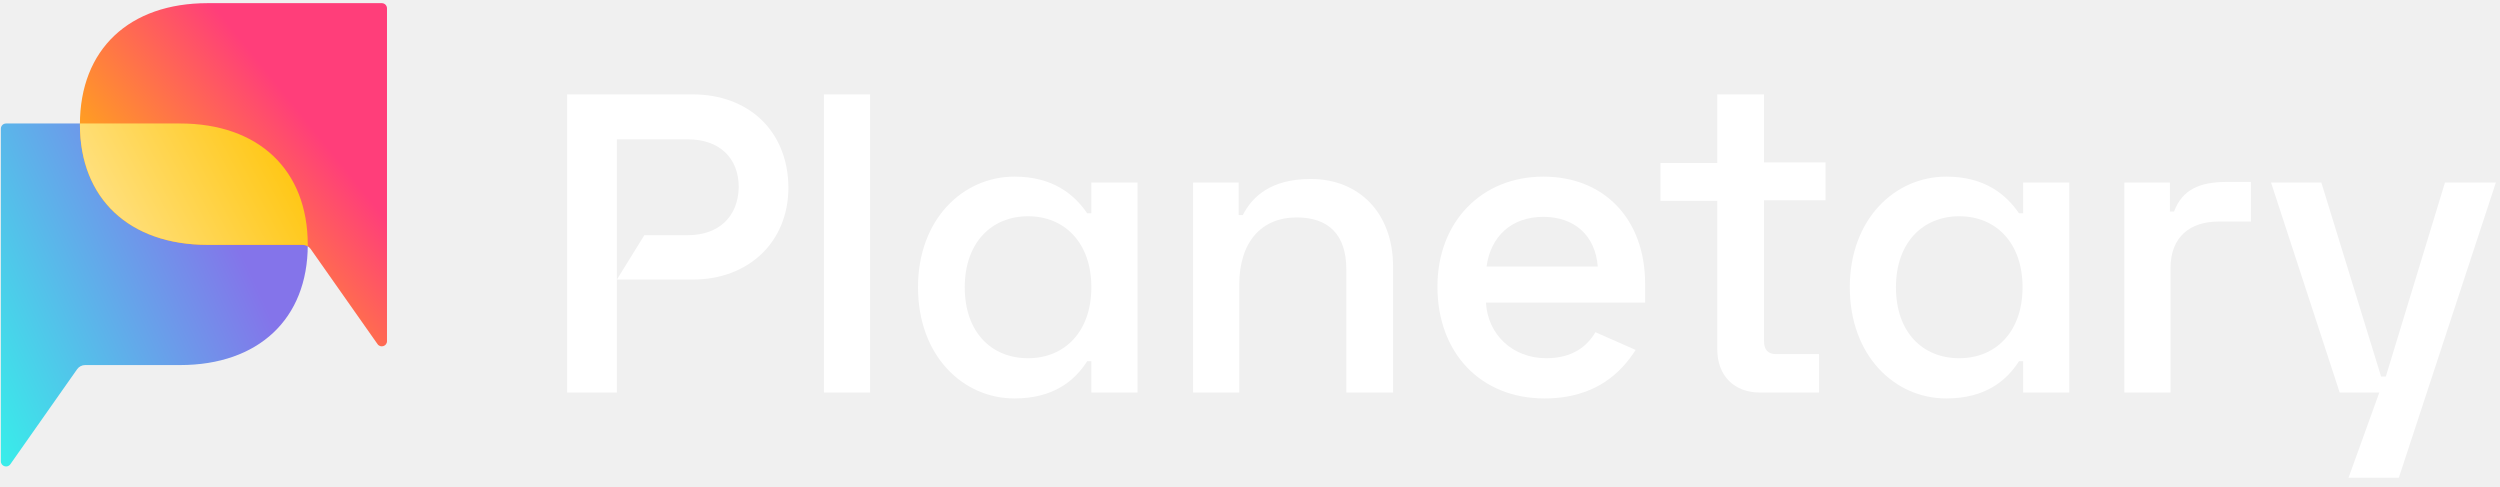
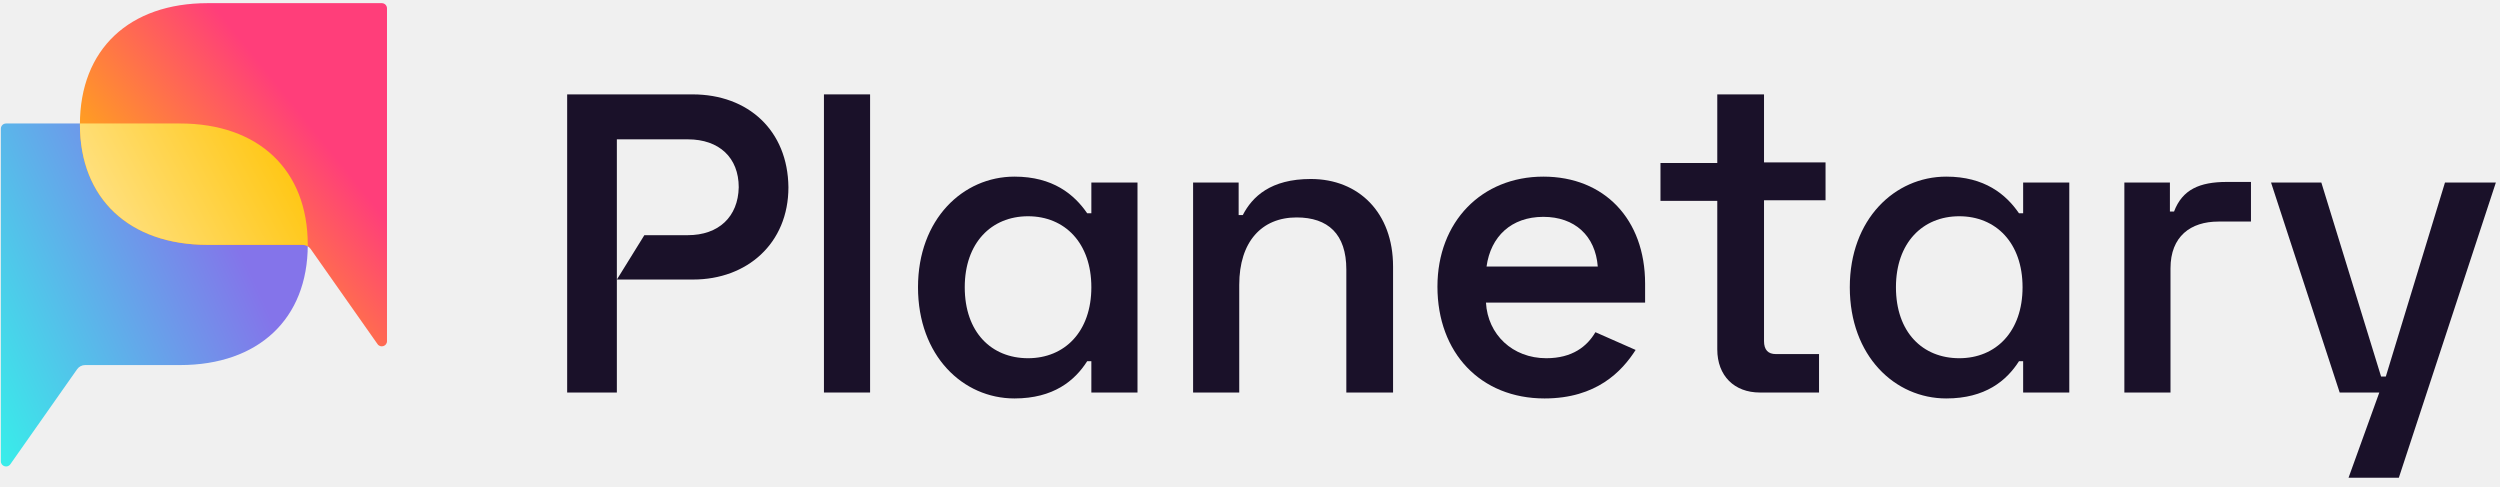
<svg xmlns="http://www.w3.org/2000/svg" width="257" height="50" viewBox="0 0 257 50" fill="none">
-   <path d="M71.198 9.703H58.304V40.351H63.413V28.736H71.258C76.793 28.736 81.05 25.027 81.05 19.25C80.99 13.412 76.915 9.703 71.198 9.703ZM70.711 24.176H66.24L63.413 28.741V24.176V14.324H70.711C73.934 14.324 75.942 16.209 75.942 19.25C75.881 22.291 73.874 24.176 70.711 24.176Z" fill="white" />
-   <path d="M89.445 9.703H84.701V40.351H89.445V9.703Z" fill="white" />
-   <path d="M112.191 21.927H111.765C110.427 19.981 108.238 18.157 104.285 18.157C98.993 18.157 94.371 22.535 94.371 29.528C94.371 36.582 98.993 40.96 104.285 40.96C108.299 40.96 110.488 39.136 111.765 37.129H112.191V40.352H116.935V18.765H112.191V21.927ZM105.683 36.825C101.913 36.825 99.176 34.15 99.176 29.528C99.176 24.967 101.913 22.231 105.683 22.231C109.454 22.231 112.191 24.967 112.191 29.528C112.191 34.089 109.454 36.825 105.683 36.825Z" fill="white" />
-   <path d="M134.753 18.4C130.618 18.4 128.732 20.224 127.759 22.109H127.333V18.765H122.65V40.352H127.394V29.285C127.394 24.846 129.705 22.352 133.294 22.352C136.517 22.352 138.403 24.055 138.403 27.704V40.352H143.207V27.399C143.207 21.866 139.68 18.4 134.753 18.4Z" fill="white" />
-   <path d="M158.96 36.825C155.493 36.825 152.939 34.393 152.757 31.109H169.117V29.163C169.117 22.535 164.92 18.157 158.656 18.157C152.331 18.157 147.769 22.778 147.769 29.467C147.769 36.278 152.209 40.96 158.778 40.96C164.13 40.96 166.745 38.163 168.144 35.974L164.008 34.15C163.157 35.609 161.636 36.825 158.96 36.825ZM158.656 22.292C161.88 22.292 164.008 24.238 164.251 27.4H152.817C153.243 24.298 155.372 22.292 158.656 22.292Z" fill="white" />
-   <path d="M181.341 9.703H176.536V16.757H170.697V20.649H176.536V35.912C176.536 38.649 178.3 40.351 180.915 40.351H186.997V36.399H182.557C181.766 36.399 181.341 35.973 181.341 35.061V20.588H187.666V16.696H181.341V9.703Z" fill="white" />
-   <path d="M207.979 21.927H207.554C206.216 19.981 204.026 18.157 200.073 18.157C194.782 18.157 190.159 22.535 190.159 29.528C190.159 36.582 194.782 40.96 200.073 40.96C204.087 40.96 206.276 39.136 207.554 37.129H207.979V40.352H212.723V18.765H207.979V21.927ZM201.411 36.825C197.64 36.825 194.903 34.15 194.903 29.528C194.903 24.967 197.64 22.231 201.411 22.231C205.182 22.231 207.919 24.967 207.919 29.528C207.919 34.089 205.182 36.825 201.411 36.825Z" fill="white" />
-   <path d="M223.492 21.744H223.067V18.764H218.384V40.351H223.128V27.581C223.128 24.298 225.195 22.777 228.054 22.777H231.399V18.703H228.905C226.108 18.703 224.344 19.494 223.492 21.744Z" fill="white" />
-   <path d="M251.344 18.764L245.262 38.71H244.776L238.633 18.764H233.463L240.519 40.352H244.593L241.431 49.108H246.601L256.575 18.764H251.344Z" fill="white" />
+   <path d="M71.198 9.703H58.304V40.351H63.413V28.736H71.258C76.793 28.736 81.05 25.027 81.05 19.25C80.99 13.412 76.915 9.703 71.198 9.703ZM70.711 24.176H66.24L63.413 28.741V24.176V14.324H70.711C73.934 14.324 75.942 16.209 75.942 19.25C75.881 22.291 73.874 24.176 70.711 24.176Z" fill="#1A1129" />
+   <path d="M89.445 9.703H84.701V40.351H89.445V9.703Z" fill="#1A1129" />
+   <path d="M112.191 21.927H111.765C110.427 19.981 108.238 18.157 104.285 18.157C98.993 18.157 94.371 22.535 94.371 29.528C94.371 36.582 98.993 40.96 104.285 40.96C108.299 40.96 110.488 39.136 111.765 37.129H112.191V40.352H116.935V18.765H112.191V21.927ZM105.683 36.825C101.913 36.825 99.176 34.15 99.176 29.528C99.176 24.967 101.913 22.231 105.683 22.231C109.454 22.231 112.191 24.967 112.191 29.528C112.191 34.089 109.454 36.825 105.683 36.825Z" fill="#1A1129" />
+   <path d="M134.753 18.4C130.618 18.4 128.732 20.224 127.759 22.109H127.333V18.765H122.65V40.352H127.394V29.285C127.394 24.846 129.705 22.352 133.294 22.352C136.517 22.352 138.403 24.055 138.403 27.704V40.352H143.207V27.399C143.207 21.866 139.68 18.4 134.753 18.4Z" fill="#1A1129" />
+   <path d="M158.96 36.825C155.493 36.825 152.939 34.393 152.757 31.109H169.117V29.163C169.117 22.535 164.92 18.157 158.656 18.157C152.331 18.157 147.769 22.778 147.769 29.467C147.769 36.278 152.209 40.96 158.778 40.96C164.13 40.96 166.745 38.163 168.144 35.974L164.008 34.15C163.157 35.609 161.636 36.825 158.96 36.825ZM158.656 22.292C161.88 22.292 164.008 24.238 164.251 27.4H152.817C153.243 24.298 155.372 22.292 158.656 22.292Z" fill="#1A1129" />
+   <path d="M181.341 9.703H176.536V16.757H170.697V20.649H176.536V35.912C176.536 38.649 178.3 40.351 180.915 40.351H186.997V36.399H182.557C181.766 36.399 181.341 35.973 181.341 35.061V20.588H187.666V16.696H181.341V9.703Z" fill="#1A1129" />
+   <path d="M207.979 21.927H207.554C206.216 19.981 204.026 18.157 200.073 18.157C194.782 18.157 190.159 22.535 190.159 29.528C190.159 36.582 194.782 40.96 200.073 40.96C204.087 40.96 206.276 39.136 207.554 37.129H207.979V40.352H212.723V18.765H207.979V21.927ZM201.411 36.825C197.64 36.825 194.903 34.15 194.903 29.528C194.903 24.967 197.64 22.231 201.411 22.231C205.182 22.231 207.919 24.967 207.919 29.528C207.919 34.089 205.182 36.825 201.411 36.825Z" fill="#1A1129" />
+   <path d="M223.492 21.744H223.067V18.764H218.384V40.351H223.128V27.581C223.128 24.298 225.195 22.777 228.054 22.777H231.399V18.703H228.905C226.108 18.703 224.344 19.494 223.492 21.744Z" fill="#1A1129" />
+   <path d="M251.344 18.764L245.262 38.71H244.776L238.633 18.764H233.463L240.519 40.352H244.593L241.431 49.108H246.601L256.575 18.764H251.344Z" fill="#1A1129" />
  <path d="M0.088 47.419C0.088 47.941 0.759 48.153 1.06 47.726L7.93 37.953C8.118 37.687 8.423 37.529 8.748 37.529H18.508C26.561 37.529 31.638 32.79 31.638 25.165C31.638 17.433 26.561 12.695 18.508 12.695H0.622C0.327 12.695 0.088 12.934 0.088 13.229V47.419Z" fill="url(#paint0_linear)" />
  <path d="M39.783 35.068C39.783 35.59 39.112 35.803 38.811 35.376L31.936 25.597C31.749 25.33 31.444 25.172 31.118 25.172H21.352C13.295 25.172 8.215 20.43 8.215 12.801C8.215 5.065 13.295 0.324 21.352 0.324H39.249C39.544 0.324 39.783 0.563 39.783 0.859V35.068Z" fill="url(#paint1_linear)" />
  <path d="M18.501 12.694H8.216C8.216 12.73 8.216 12.766 8.216 12.801C8.216 20.413 13.296 25.172 21.353 25.172C21.353 25.172 30.691 25.172 31.062 25.172C31.434 25.172 31.638 25.32 31.638 25.32V25.172C31.638 17.436 26.558 12.694 18.501 12.694Z" fill="url(#paint2_linear)" />
  <defs>
    <linearGradient id="paint0_linear" x1="0.088" y1="49.108" x2="39.953" y2="30.881" gradientUnits="userSpaceOnUse">
      <stop stop-color="#36F0EA" />
      <stop offset="0.733" stop-color="#8474EA" />
    </linearGradient>
    <linearGradient id="paint1_linear" x1="9.193" y1="24.99" x2="39.783" y2="0.324" gradientUnits="userSpaceOnUse">
      <stop stop-color="#FFC200" />
      <stop offset="0.644" stop-color="#FF3E7A" />
    </linearGradient>
    <linearGradient id="paint2_linear" x1="8.216" y1="25.172" x2="31.638" y2="12.694" gradientUnits="userSpaceOnUse">
      <stop stop-color="#FFE593" />
      <stop offset="1" stop-color="#FFC200" />
    </linearGradient>
  </defs>
</svg>
